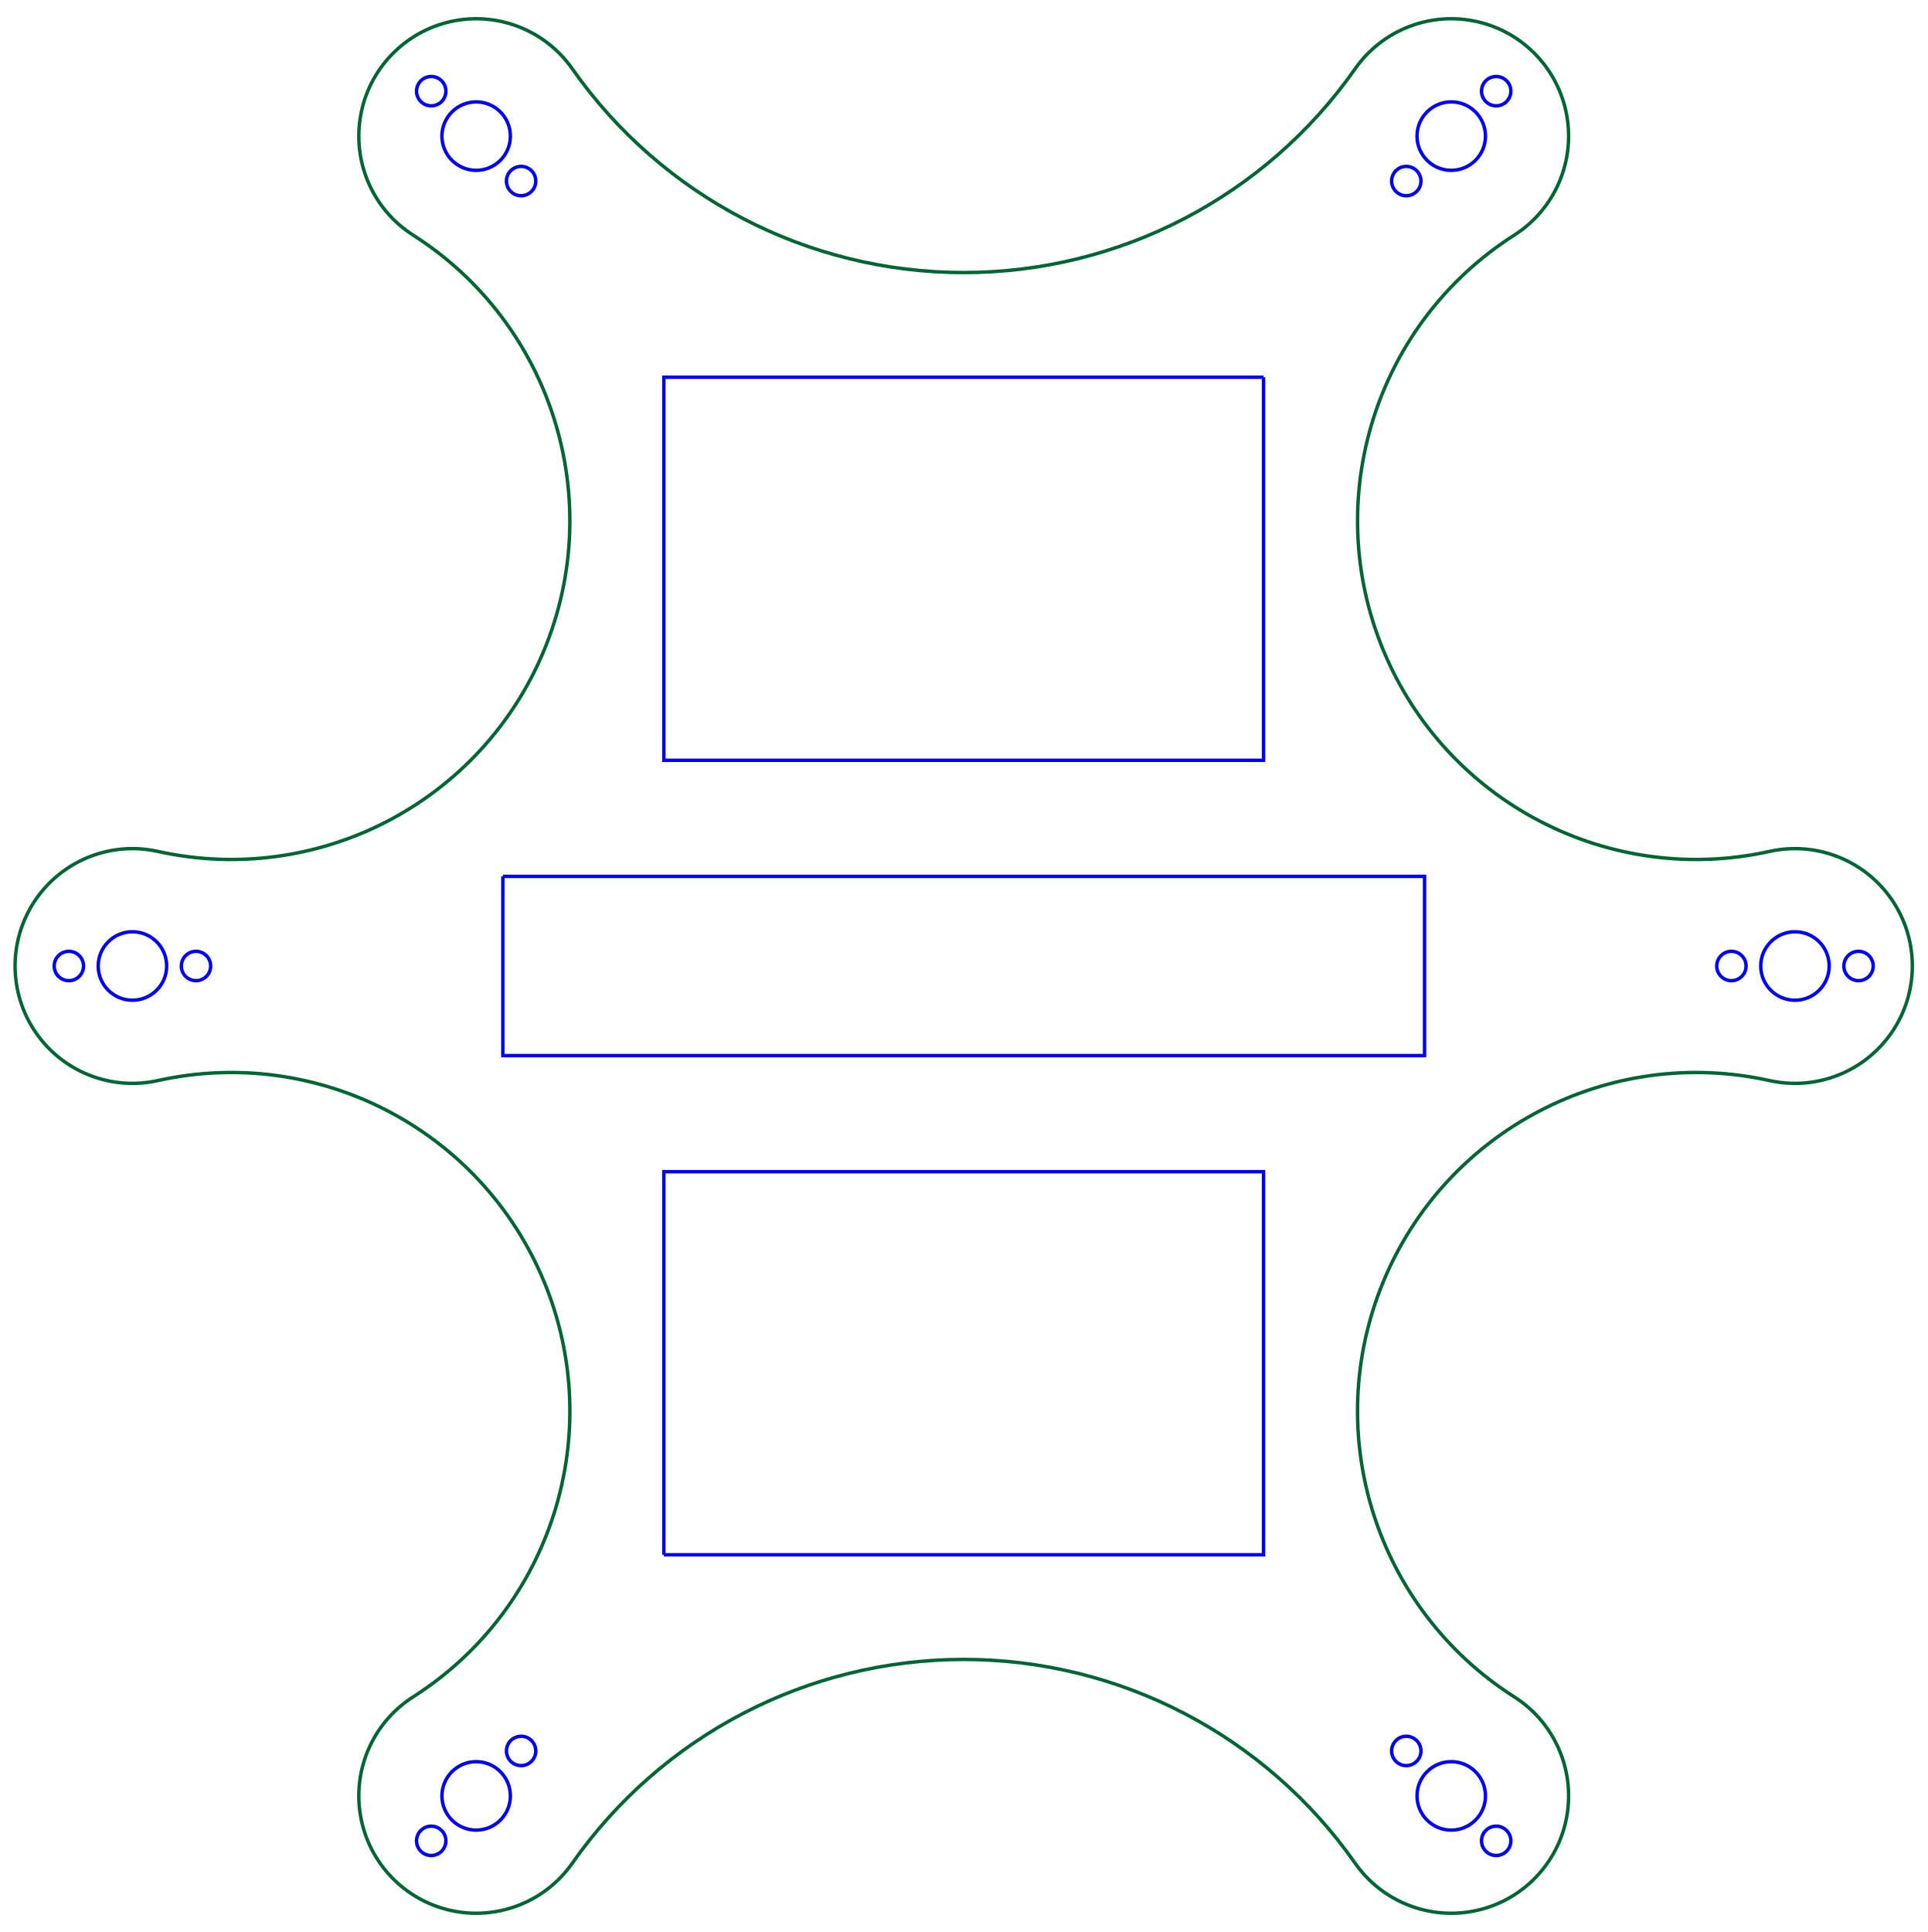
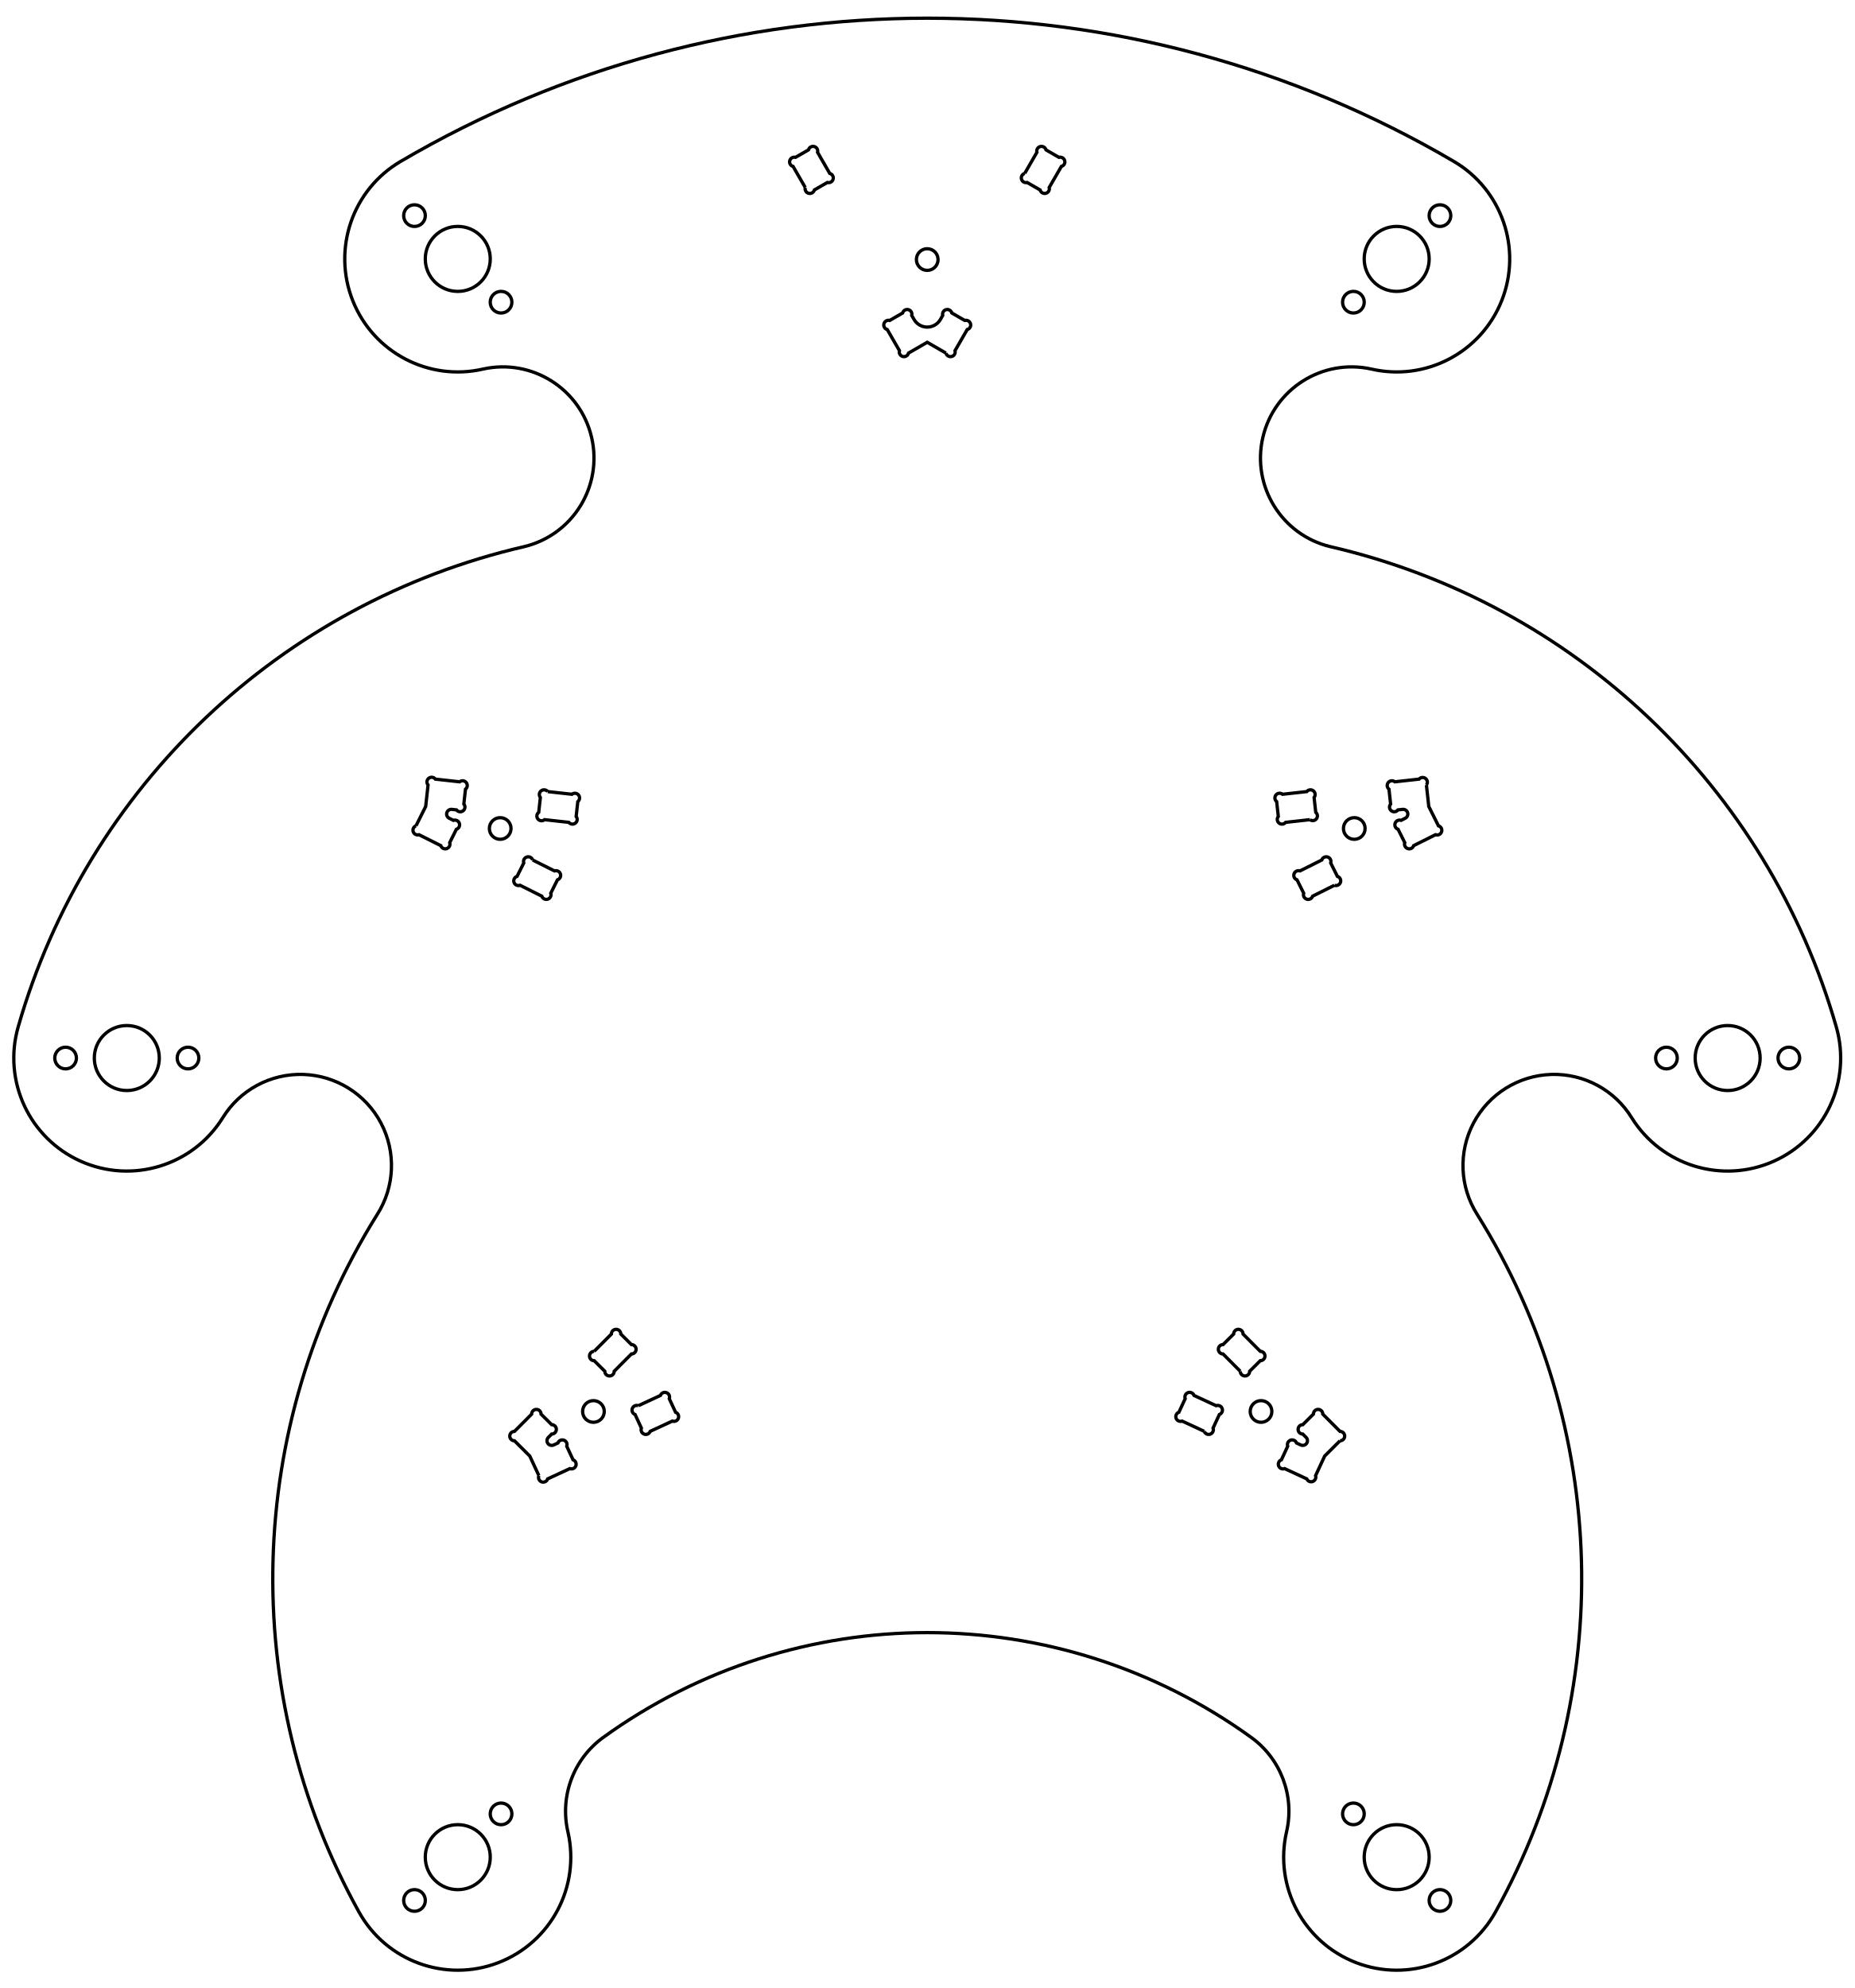
- <svg xmlns="http://www.w3.org/2000/svg" width="197.085mm" height="197.54mm" viewBox="0 0 197.085 197.54" version="1.1" id="svg4236">
-   <defs id="defs4283" />
-   <g id="Sketch001" transform="translate(73.85065,66.44417) scale(1,-1)">
-     <path id="Sketch001_w0000" d="M 107.095 -44.041 A 12.0 12.0 0 1 1 107.095 -20.61 A 34.63 34.63 0 0 0 80.992 42.406 A 12.0 12.0 0 1 1 64.715 59.41 A 48.859 48.859 0 0 0 -15.331 59.41 A 12.0 12.0 0 1 1 -31.609 42.406 A 34.63 34.63 0 0 0 -57.711 -20.61 A 12.0 12.0 0 1 1 -57.711 -44.041 A 34.63 34.63 0 0 0 -31.609 -107.058 A 12.0 12.0 0 1 1 -15.331 -124.062 A 48.859 48.859 0 0 0 64.715 -124.062 A 12.0 12.0 0 1 1 80.992 -107.058 A 34.63 34.63 0 0 0 107.095 -44.041 " stroke="#000000" stroke-width="0.35 px" style="stroke-width:0.35;stroke-miterlimit:4;stroke-dasharray:none;fill:none;fill-rule:evenodd;stroke:#006633;stroke-opacity:1" />
-     <circle cx="74.545" cy="52.527" r="3.5" stroke="#000000" stroke-width="0.35 px" style="stroke-width:0.35;stroke-miterlimit:4;stroke-dasharray:none;fill:none;stroke:#0000ff;stroke-opacity:1" id="circle4240" />
-     <circle cx="79.141" cy="57.123" r="1.5" stroke="#000000" stroke-width="0.35 px" style="stroke-width:0.35;stroke-miterlimit:4;stroke-dasharray:none;fill:none;stroke:#0000ff;stroke-opacity:1" id="circle4242" />
-     <circle cx="69.948" cy="47.931" r="1.5" stroke="#000000" stroke-width="0.35 px" style="stroke-width:0.35;stroke-miterlimit:4;stroke-dasharray:none;fill:none;stroke:#0000ff;stroke-opacity:1" id="circle4244" />
-     <circle cx="109.692" cy="-32.326" r="3.5" stroke="#000000" stroke-width="0.35 px" style="stroke-width:0.35;stroke-miterlimit:4;stroke-dasharray:none;fill:none;stroke:#0000ff;stroke-opacity:1" id="circle4246" />
-     <circle cx="116.192" cy="-32.326" r="1.5" stroke="#000000" stroke-width="0.35 px" style="stroke-width:0.35;stroke-miterlimit:4;stroke-dasharray:none;fill:none;stroke:#0000ff;stroke-opacity:1" id="circle4248" />
-     <circle cx="103.192" cy="-32.326" r="1.5" stroke="#000000" stroke-width="0.35 px" style="stroke-width:0.35;stroke-miterlimit:4;stroke-dasharray:none;fill:none;stroke:#0000ff;stroke-opacity:1" id="circle4250" />
-     <circle cx="74.545" cy="-117.179" r="3.5" stroke="#000000" stroke-width="0.35 px" style="stroke-width:0.35;stroke-miterlimit:4;stroke-dasharray:none;fill:none;stroke:#0000ff;stroke-opacity:1" id="circle4252" />
-     <circle cx="69.948" cy="-112.583" r="1.5" stroke="#000000" stroke-width="0.35 px" style="stroke-width:0.35;stroke-miterlimit:4;stroke-dasharray:none;fill:none;stroke:#0000ff;stroke-opacity:1" id="circle4254" />
-     <circle cx="79.141" cy="-121.775" r="1.5" stroke="#000000" stroke-width="0.35 px" style="stroke-width:0.35;stroke-miterlimit:4;stroke-dasharray:none;fill:none;stroke:#0000ff;stroke-opacity:1" id="circle4256" />
-     <circle cx="-25.161" cy="52.527" r="3.5" stroke="#000000" stroke-width="0.35 px" style="stroke-width:0.35;stroke-miterlimit:4;stroke-dasharray:none;fill:none;stroke:#0000ff;stroke-opacity:1" id="circle4258" />
-     <circle cx="-60.308" cy="-32.326" r="3.5" stroke="#000000" stroke-width="0.35 px" style="stroke-width:0.35;stroke-miterlimit:4;stroke-dasharray:none;fill:none;stroke:#0000ff;stroke-opacity:1" id="circle4260" />
-     <circle cx="-25.161" cy="-117.179" r="3.5" stroke="#000000" stroke-width="0.35 px" style="stroke-width:0.35;stroke-miterlimit:4;stroke-dasharray:none;fill:none;stroke:#0000ff;stroke-opacity:1" id="circle4262" />
-     <circle cx="-20.565" cy="47.931" r="1.5" stroke="#000000" stroke-width="0.35 px" style="stroke-width:0.35;stroke-miterlimit:4;stroke-dasharray:none;fill:none;stroke:#0000ff;stroke-opacity:1" id="circle4264" />
-     <circle cx="-53.808" cy="-32.326" r="1.5" stroke="#000000" stroke-width="0.35 px" style="stroke-width:0.35;stroke-miterlimit:4;stroke-dasharray:none;fill:none;stroke:#0000ff;stroke-opacity:1" id="circle4266" />
-     <circle cx="-20.565" cy="-112.583" r="1.5" stroke="#000000" stroke-width="0.35 px" style="stroke-width:0.35;stroke-miterlimit:4;stroke-dasharray:none;fill:none;stroke:#0000ff;stroke-opacity:1" id="circle4268" />
-     <circle cx="-29.757" cy="57.123" r="1.5" stroke="#000000" stroke-width="0.35 px" style="stroke-width:0.35;stroke-miterlimit:4;stroke-dasharray:none;fill:none;stroke:#0000ff;stroke-opacity:1" id="circle4270" />
-     <circle cx="-66.808" cy="-32.326" r="1.5" stroke="#000000" stroke-width="0.35 px" style="stroke-width:0.35;stroke-miterlimit:4;stroke-dasharray:none;fill:none;stroke:#0000ff;stroke-opacity:1" id="circle4272" />
-     <circle cx="-29.757" cy="-121.775" r="1.5" stroke="#000000" stroke-width="0.35 px" style="stroke-width:0.35;stroke-miterlimit:4;stroke-dasharray:none;fill:none;stroke:#0000ff;stroke-opacity:1" id="circle4274" />
-     <path id="Sketch001_w0019" d="M 55.351 27.874 L -5.967 27.874 L -5.967 -11.294 L 55.351 -11.294 L 55.351 27.874 " stroke="#000000" stroke-width="0.35 px" style="stroke-width:0.35;stroke-miterlimit:4;stroke-dasharray:none;fill:none;fill-rule:evenodd;stroke:#0000ff;stroke-opacity:1" />
-     <path id="Sketch001_w0020" d="M -5.967 -92.526 L 55.351 -92.526 L 55.351 -53.358 L -5.967 -53.358 L -5.967 -92.526 " stroke="#000000" stroke-width="0.35 px" style="stroke-width:0.35;stroke-miterlimit:4;stroke-dasharray:none;fill:none;fill-rule:evenodd;stroke:#0000ff;stroke-opacity:1" />
-     <path id="Sketch001_w0021" d="M -22.432 -23.163 L -22.432 -41.489 L 71.816 -41.489 L 71.816 -23.163 L -22.432 -23.163 " stroke="#000000" stroke-width="0.35 px" style="stroke-width:0.35;stroke-miterlimit:4;stroke-dasharray:none;fill:none;fill-rule:evenodd;stroke:#0000ff;stroke-opacity:1" />
+ <svg xmlns="http://www.w3.org/2000/svg" width="196.932mm" height="211.09mm" viewBox="0 0 196.932 211.09" version="1.1">
+   <g id="Sketch009" transform="translate(98.46584,112.3446) scale(1,-1)">
+     <path id="Sketch009_w0000" d="M 74.823 -6.359 A 12.0 12.0 0 0 1 96.535 3.308 A 72.98 72.98 0 0 1 42.799 54.301 A 9.678 9.678 0 0 0 47.153 73.16 A 12.0 12.0 0 0 1 55.932 95.199 A 110.414 110.414 0 0 1 -55.932 95.199 A 12.0 12.0 0 0 1 -47.153 73.16 A 9.678 9.678 0 0 0 -42.799 54.301 A 72.98 72.98 0 0 1 -96.535 3.308 A 12.0 12.0 0 0 1 -74.823 -6.359 A 9.678 9.678 0 1 0 -58.409 -16.616 A 72.98 72.98 0 0 1 -60.348 -90.671 A 12.0 12.0 0 0 1 -38.16 -82.153 A 9.678 9.678 0 0 0 -34.397 -72.131 A 58.751 58.751 0 0 0 34.397 -72.131 A 9.678 9.678 0 0 0 38.16 -82.153 A 12.0 12.0 0 0 1 60.348 -90.671 A 72.98 72.98 0 0 1 58.409 -16.616 A 9.678 9.678 0 1 0 74.823 -6.359 " stroke="#000000" stroke-width="0.35 px" style="stroke-width:0.35;stroke-miterlimit:4;stroke-dasharray:none;fill:none;fill-rule: evenodd " />
+     <circle cx="49.853" cy="84.853" r="3.45" stroke="#000000" stroke-width="0.35 px" style="stroke-width:0.35;stroke-miterlimit:4;stroke-dasharray:none;fill:none" />
+     <circle cx="54.449" cy="89.449" r="1.15" stroke="#000000" stroke-width="0.35 px" style="stroke-width:0.35;stroke-miterlimit:4;stroke-dasharray:none;fill:none" />
+     <circle cx="45.257" cy="80.257" r="1.15" stroke="#000000" stroke-width="0.35 px" style="stroke-width:0.35;stroke-miterlimit:4;stroke-dasharray:none;fill:none" />
+     <circle cx="85.0" cy="4.62860733487e-27" r="3.45" stroke="#000000" stroke-width="0.35 px" style="stroke-width:0.35;stroke-miterlimit:4;stroke-dasharray:none;fill:none" />
+     <circle cx="91.5" cy="6.99394217808e-27" r="1.15" stroke="#000000" stroke-width="0.35 px" style="stroke-width:0.35;stroke-miterlimit:4;stroke-dasharray:none;fill:none" />
+     <circle cx="78.5" cy="-1.04146972859e-26" r="1.15" stroke="#000000" stroke-width="0.35 px" style="stroke-width:0.35;stroke-miterlimit:4;stroke-dasharray:none;fill:none" />
+     <circle cx="49.853" cy="-84.853" r="3.45" stroke="#000000" stroke-width="0.35 px" style="stroke-width:0.35;stroke-miterlimit:4;stroke-dasharray:none;fill:none" />
+     <circle cx="45.257" cy="-80.257" r="1.15" stroke="#000000" stroke-width="0.35 px" style="stroke-width:0.35;stroke-miterlimit:4;stroke-dasharray:none;fill:none" />
+     <circle cx="54.449" cy="-89.449" r="1.15" stroke="#000000" stroke-width="0.35 px" style="stroke-width:0.35;stroke-miterlimit:4;stroke-dasharray:none;fill:none" />
+     <circle cx="-49.853" cy="-84.853" r="3.45" stroke="#000000" stroke-width="0.35 px" style="stroke-width:0.35;stroke-miterlimit:4;stroke-dasharray:none;fill:none" />
+     <circle cx="-85.0" cy="-1.54934116234e-27" r="3.45" stroke="#000000" stroke-width="0.35 px" style="stroke-width:0.35;stroke-miterlimit:4;stroke-dasharray:none;fill:none" />
+     <circle cx="-49.853" cy="84.853" r="3.45" stroke="#000000" stroke-width="0.35 px" style="stroke-width:0.35;stroke-miterlimit:4;stroke-dasharray:none;fill:none" />
+     <circle cx="-45.257" cy="80.257" r="1.15" stroke="#000000" stroke-width="0.35 px" style="stroke-width:0.35;stroke-miterlimit:4;stroke-dasharray:none;fill:none" />
+     <circle cx="-54.449" cy="89.449" r="1.15" stroke="#000000" stroke-width="0.35 px" style="stroke-width:0.35;stroke-miterlimit:4;stroke-dasharray:none;fill:none" />
+     <circle cx="-78.5" cy="2.31398505881e-27" r="1.15" stroke="#000000" stroke-width="0.35 px" style="stroke-width:0.35;stroke-miterlimit:4;stroke-dasharray:none;fill:none" />
+     <circle cx="-91.5" cy="-5.41266738198e-27" r="1.15" stroke="#000000" stroke-width="0.35 px" style="stroke-width:0.35;stroke-miterlimit:4;stroke-dasharray:none;fill:none" />
+     <circle cx="-45.257" cy="-80.257" r="1.15" stroke="#000000" stroke-width="0.35 px" style="stroke-width:0.35;stroke-miterlimit:4;stroke-dasharray:none;fill:none" />
+     <circle cx="-54.449" cy="-89.449" r="1.15" stroke="#000000" stroke-width="0.35 px" style="stroke-width:0.35;stroke-miterlimit:4;stroke-dasharray:none;fill:none" />
+   </g>
+   <g id="Sketch014" transform="translate(98.46584,112.3446) scale(1,-1)">
+     <path id="Sketch014_w0000" d="M 43.831 -40.643 A 0.5 0.5 0 1 1 43.833 -39.643 L 42.008 -37.811 A 0.5 0.5 0 1 1 41.008 -37.809 L 39.885 -38.928 A 0.5 0.5 0 1 1 39.883 -39.928 L 40.235 -40.282 A 0.499 0.499 0 0 0 39.672 -41.086 L 39.219 -40.876 A 0.5 0.5 0 1 1 38.28 -41.22 L 37.613 -42.658 A 0.5 0.5 0 0 1 37.957 -43.597 L 40.303 -44.685 A 0.5 0.5 0 0 1 41.241 -44.341 L 42.206 -42.261 L 43.831 -40.643 " stroke="#000000" stroke-width="0.35 px" style="stroke-width:0.35;stroke-miterlimit:4;stroke-dasharray:none;fill:none;fill-rule: evenodd " />
+     <path id="Sketch014_w0001" d="M 33.24 -33.257 A 0.5 0.5 0 1 1 34.24 -33.259 L 35.364 -32.14 A 0.5 0.5 0 1 1 35.366 -31.14 L 33.541 -29.308 A 0.5 0.5 0 0 1 32.541 -29.305 L 31.417 -30.424 A 0.5 0.5 0 1 1 31.415 -31.424 L 33.24 -33.257 " stroke="#000000" stroke-width="0.35 px" style="stroke-width:0.35;stroke-miterlimit:4;stroke-dasharray:none;fill:none;fill-rule: evenodd " />
+     <path id="Sketch014_w0002" d="M 29.416 -39.637 A 0.5 0.5 0 0 1 30.355 -39.293 L 31.022 -37.854 A 0.5 0.5 0 1 1 30.678 -36.915 L 28.332 -35.827 A 0.5 0.5 0 1 1 27.393 -36.171 L 26.726 -37.61 A 0.5 0.5 0 0 1 27.07 -38.549 L 29.416 -39.637 " stroke="#000000" stroke-width="0.35 px" style="stroke-width:0.35;stroke-miterlimit:4;stroke-dasharray:none;fill:none;fill-rule: evenodd " />
+     <circle cx="35.447" cy="-37.528" r="1.15" stroke="#000000" stroke-width="0.35 px" style="stroke-width:0.35;stroke-miterlimit:4;stroke-dasharray:none;fill:none" />
+     <path id="Sketch014_w0004" d="M -41.241 -44.341 A 0.5 0.5 0 1 1 -40.303 -44.685 L -37.957 -43.597 A 0.5 0.5 0 1 1 -37.613 -42.658 L -38.28 -41.22 A 0.5 0.5 0 1 1 -39.219 -40.876 L -39.672 -41.086 A 0.499 0.499 0 0 0 -40.235 -40.282 L -39.883 -39.928 A 0.5 0.5 0 0 1 -39.885 -38.928 L -41.008 -37.809 A 0.5 0.5 0 1 1 -42.008 -37.811 L -43.833 -39.643 A 0.5 0.5 0 1 1 -43.831 -40.643 L -42.206 -42.261 L -41.241 -44.341 " stroke="#000000" stroke-width="0.35 px" style="stroke-width:0.35;stroke-miterlimit:4;stroke-dasharray:none;fill:none;fill-rule: evenodd " />
+     <path id="Sketch014_w0005" d="M -30.678 -36.915 A 0.5 0.5 0 1 1 -31.022 -37.854 L -30.355 -39.293 A 0.5 0.5 0 1 1 -29.416 -39.637 L -27.07 -38.549 A 0.5 0.5 0 1 1 -26.726 -37.61 L -27.393 -36.171 A 0.5 0.5 0 1 1 -28.332 -35.827 L -30.678 -36.915 " stroke="#000000" stroke-width="0.35 px" style="stroke-width:0.35;stroke-miterlimit:4;stroke-dasharray:none;fill:none;fill-rule: evenodd " />
+     <path id="Sketch014_w0006" d="M -35.366 -31.14 A 0.5 0.5 0 1 1 -35.364 -32.14 L -34.24 -33.259 A 0.5 0.5 0 0 1 -33.24 -33.257 L -31.415 -31.424 A 0.5 0.5 0 0 1 -31.417 -30.424 L -32.541 -29.305 A 0.5 0.5 0 1 1 -33.541 -29.308 L -35.366 -31.14 " stroke="#000000" stroke-width="0.35 px" style="stroke-width:0.35;stroke-miterlimit:4;stroke-dasharray:none;fill:none;fill-rule: evenodd " />
+     <circle cx="-35.447" cy="-37.528" r="1.15" stroke="#000000" stroke-width="0.35 px" style="stroke-width:0.35;stroke-miterlimit:4;stroke-dasharray:none;fill:none" />
+   </g>
+   <g id="Sketch015" transform="translate(98.46584,112.3446) scale(1,-1)">
+     <path id="Sketch015_w0000" d="M 53.009 28.99 A 0.5 0.5 0 0 1 52.229 29.615 L 49.659 29.33 A 0.5 0.5 0 1 1 49.034 28.549 L 49.209 26.973 A 0.5 0.5 0 1 1 49.989 26.348 L 50.486 26.403 A 0.499 0.499 0 0 0 50.764 25.462 L 50.317 25.238 A 0.5 0.5 0 0 1 50.001 24.289 L 50.71 22.871 A 0.5 0.5 0 1 1 51.659 22.555 L 53.972 23.712 A 0.5 0.5 0 1 1 54.288 24.66 L 53.262 26.711 L 53.009 28.99 " stroke="#000000" stroke-width="0.35 px" style="stroke-width:0.35;stroke-miterlimit:4;stroke-dasharray:none;fill:none;fill-rule: evenodd " />
+     <path id="Sketch015_w0001" d="M 40.633 25.31 A 0.5 0.5 0 0 1 41.257 26.091 L 41.083 27.667 A 0.5 0.5 0 1 1 40.302 28.292 L 37.732 28.007 A 0.5 0.5 0 1 1 37.107 27.226 L 37.282 25.65 A 0.5 0.5 0 1 1 38.063 25.025 L 40.633 25.31 " stroke="#000000" stroke-width="0.35 px" style="stroke-width:0.35;stroke-miterlimit:4;stroke-dasharray:none;fill:none;fill-rule: evenodd " />
+     <path id="Sketch015_w0002" d="M 43.239 18.344 A 0.5 0.5 0 1 1 43.556 19.292 L 42.846 20.711 A 0.5 0.5 0 1 1 41.897 21.027 L 39.585 19.87 A 0.5 0.5 0 1 1 39.269 18.921 L 39.978 17.503 A 0.5 0.5 0 1 1 40.927 17.187 L 43.239 18.344 " stroke="#000000" stroke-width="0.35 px" style="stroke-width:0.35;stroke-miterlimit:4;stroke-dasharray:none;fill:none;fill-rule: evenodd " />
+     <circle cx="45.349" cy="24.374" r="1.15" stroke="#000000" stroke-width="0.35 px" style="stroke-width:0.35;stroke-miterlimit:4;stroke-dasharray:none;fill:none" />
+     <path id="Sketch015_w0004" d="M -54.288 24.66 A 0.5 0.5 0 0 1 -53.972 23.712 L -51.659 22.555 A 0.5 0.5 0 1 1 -50.71 22.871 L -50.001 24.289 A 0.5 0.5 0 1 1 -50.317 25.238 L -50.764 25.462 A 0.499 0.499 0 0 0 -50.486 26.403 L -49.989 26.348 A 0.5 0.5 0 1 1 -49.209 26.973 L -49.034 28.549 A 0.5 0.5 0 0 1 -49.659 29.33 L -52.229 29.615 A 0.5 0.5 0 1 1 -53.009 28.99 L -53.262 26.711 L -54.288 24.66 " stroke="#000000" stroke-width="0.35 px" style="stroke-width:0.35;stroke-miterlimit:4;stroke-dasharray:none;fill:none;fill-rule: evenodd " />
+     <path id="Sketch015_w0005" d="M -41.897 21.027 A 0.5 0.5 0 0 1 -42.846 20.711 L -43.556 19.292 A 0.5 0.5 0 1 1 -43.239 18.344 L -40.927 17.187 A 0.5 0.5 0 1 1 -39.978 17.503 L -39.269 18.921 A 0.5 0.5 0 1 1 -39.585 19.87 L -41.897 21.027 " stroke="#000000" stroke-width="0.35 px" style="stroke-width:0.35;stroke-miterlimit:4;stroke-dasharray:none;fill:none;fill-rule: evenodd " />
+     <path id="Sketch015_w0006" d="M -40.302 28.292 A 0.5 0.5 0 1 1 -41.083 27.667 L -41.257 26.091 A 0.5 0.5 0 1 1 -40.633 25.31 L -38.063 25.025 A 0.5 0.5 0 1 1 -37.282 25.65 L -37.107 27.226 A 0.5 0.5 0 1 1 -37.732 28.007 L -40.302 28.292 " stroke="#000000" stroke-width="0.35 px" style="stroke-width:0.35;stroke-miterlimit:4;stroke-dasharray:none;fill:none;fill-rule: evenodd " />
+     <circle cx="-45.349" cy="24.374" r="1.15" stroke="#000000" stroke-width="0.35 px" style="stroke-width:0.35;stroke-miterlimit:4;stroke-dasharray:none;fill:none" />
+   </g>
+   <g id="Sketch016" transform="translate(98.46584,112.3446) scale(1,-1)">
+     <path id="Sketch016_w0000" d="M 1.986 74.854 A 0.5 0.5 0 1 1 2.952 75.112 L 4.245 77.352 A 0.5 0.5 0 1 1 3.986 78.318 L 2.612 79.111 A 0.5 0.5 0 1 1 1.646 78.852 L 1.396 78.419 A 1.612 1.612 0 0 0 -1.396 78.419 L -1.646 78.852 A 0.5 0.5 0 1 1 -2.612 79.111 L -3.986 78.318 A 0.5 0.5 0 1 1 -4.245 77.352 L -2.952 75.112 A 0.5 0.5 0 1 1 -1.986 74.854 L 0.0 76.0 L 1.986 74.854 " stroke="#000000" stroke-width="0.35 px" style="stroke-width:0.35;stroke-miterlimit:4;stroke-dasharray:none;fill:none;fill-rule: evenodd " />
+     <path id="Sketch016_w0001" d="M 10.354 93.933 A 0.5 0.5 0 0 1 10.612 92.967 L 11.986 92.174 A 0.5 0.5 0 1 1 12.952 92.433 L 14.245 94.672 A 0.5 0.5 0 1 1 13.986 95.638 L 12.612 96.431 A 0.5 0.5 0 1 1 11.646 96.172 L 10.354 93.933 " stroke="#000000" stroke-width="0.35 px" style="stroke-width:0.35;stroke-miterlimit:4;stroke-dasharray:none;fill:none;fill-rule: evenodd " />
+     <path id="Sketch016_w0002" d="M -12.952 92.433 A 0.5 0.5 0 1 1 -11.986 92.174 L -10.612 92.967 A 0.5 0.5 0 1 1 -10.354 93.933 L -11.646 96.172 A 0.5 0.5 0 1 1 -12.612 96.431 L -13.986 95.638 A 0.5 0.5 0 1 1 -14.245 94.672 L -12.952 92.433 " stroke="#000000" stroke-width="0.35 px" style="stroke-width:0.35;stroke-miterlimit:4;stroke-dasharray:none;fill:none;fill-rule: evenodd " />
+     <circle cx="0.0" cy="84.785" r="1.15" stroke="#000000" stroke-width="0.35 px" style="stroke-width:0.35;stroke-miterlimit:4;stroke-dasharray:none;fill:none" />
  </g>
</svg>
